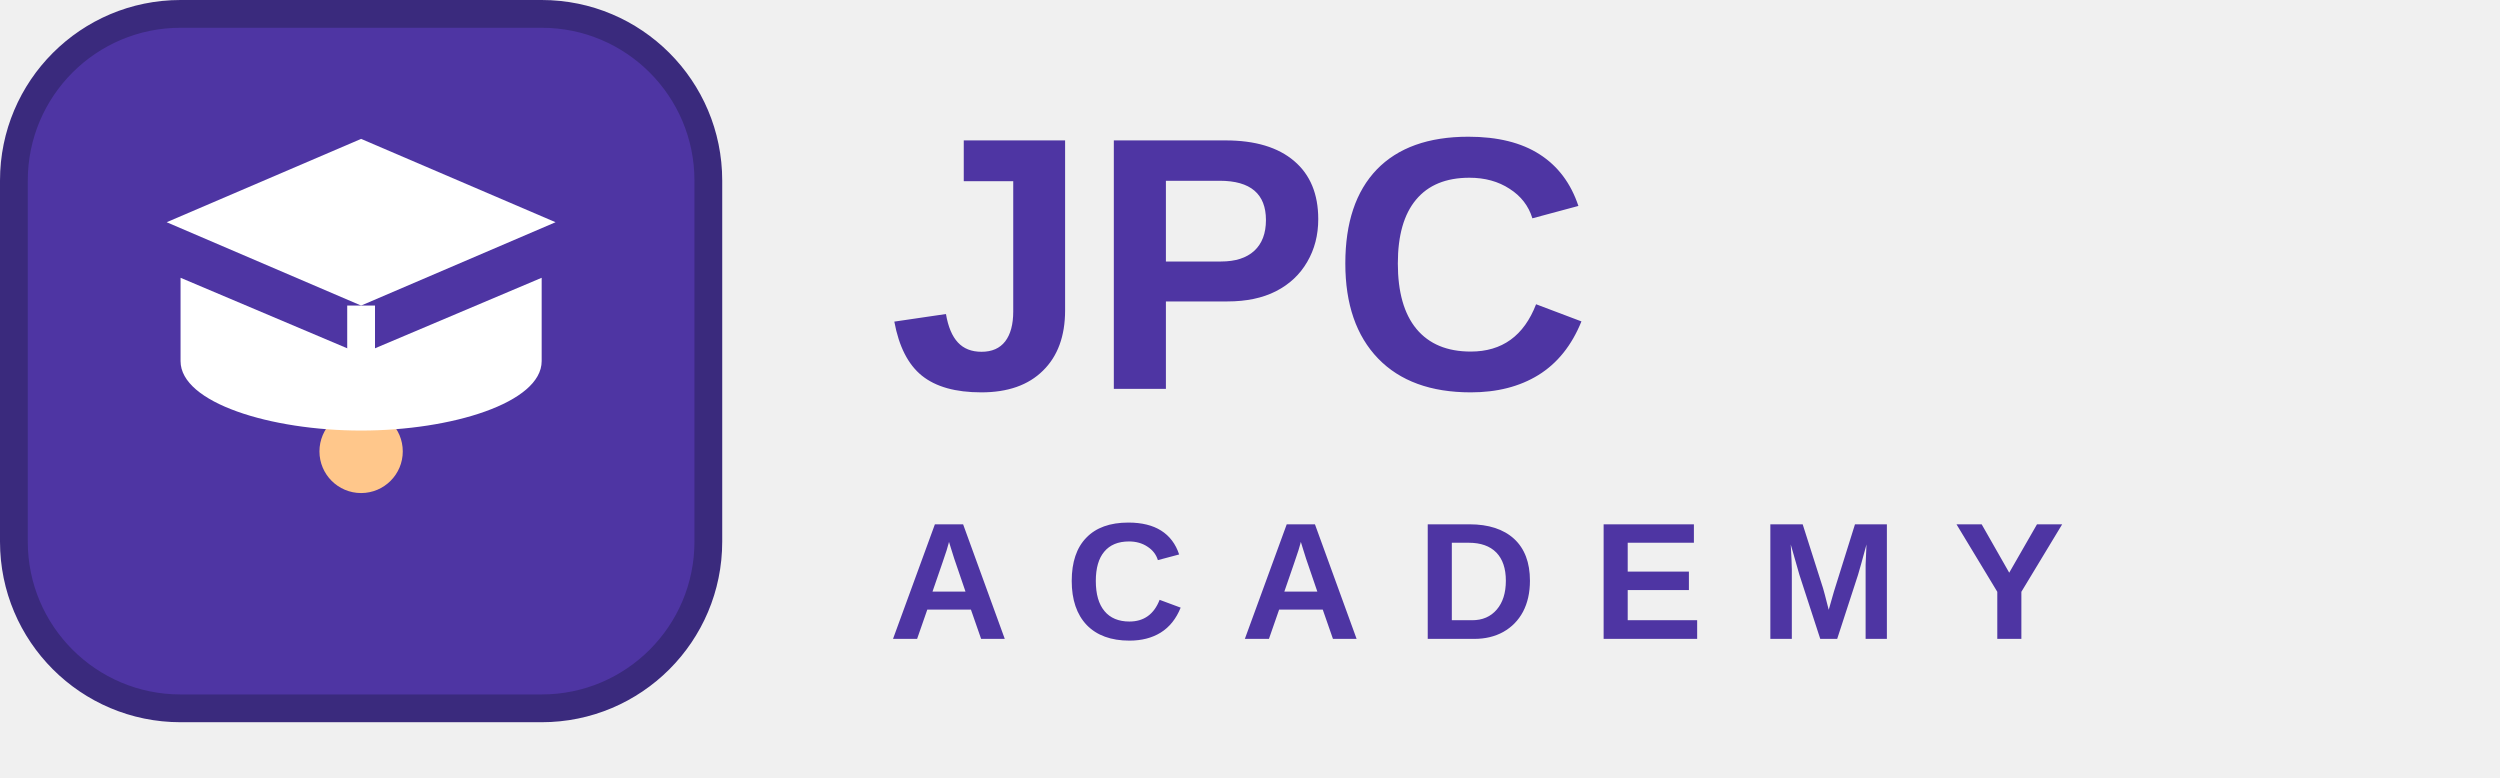
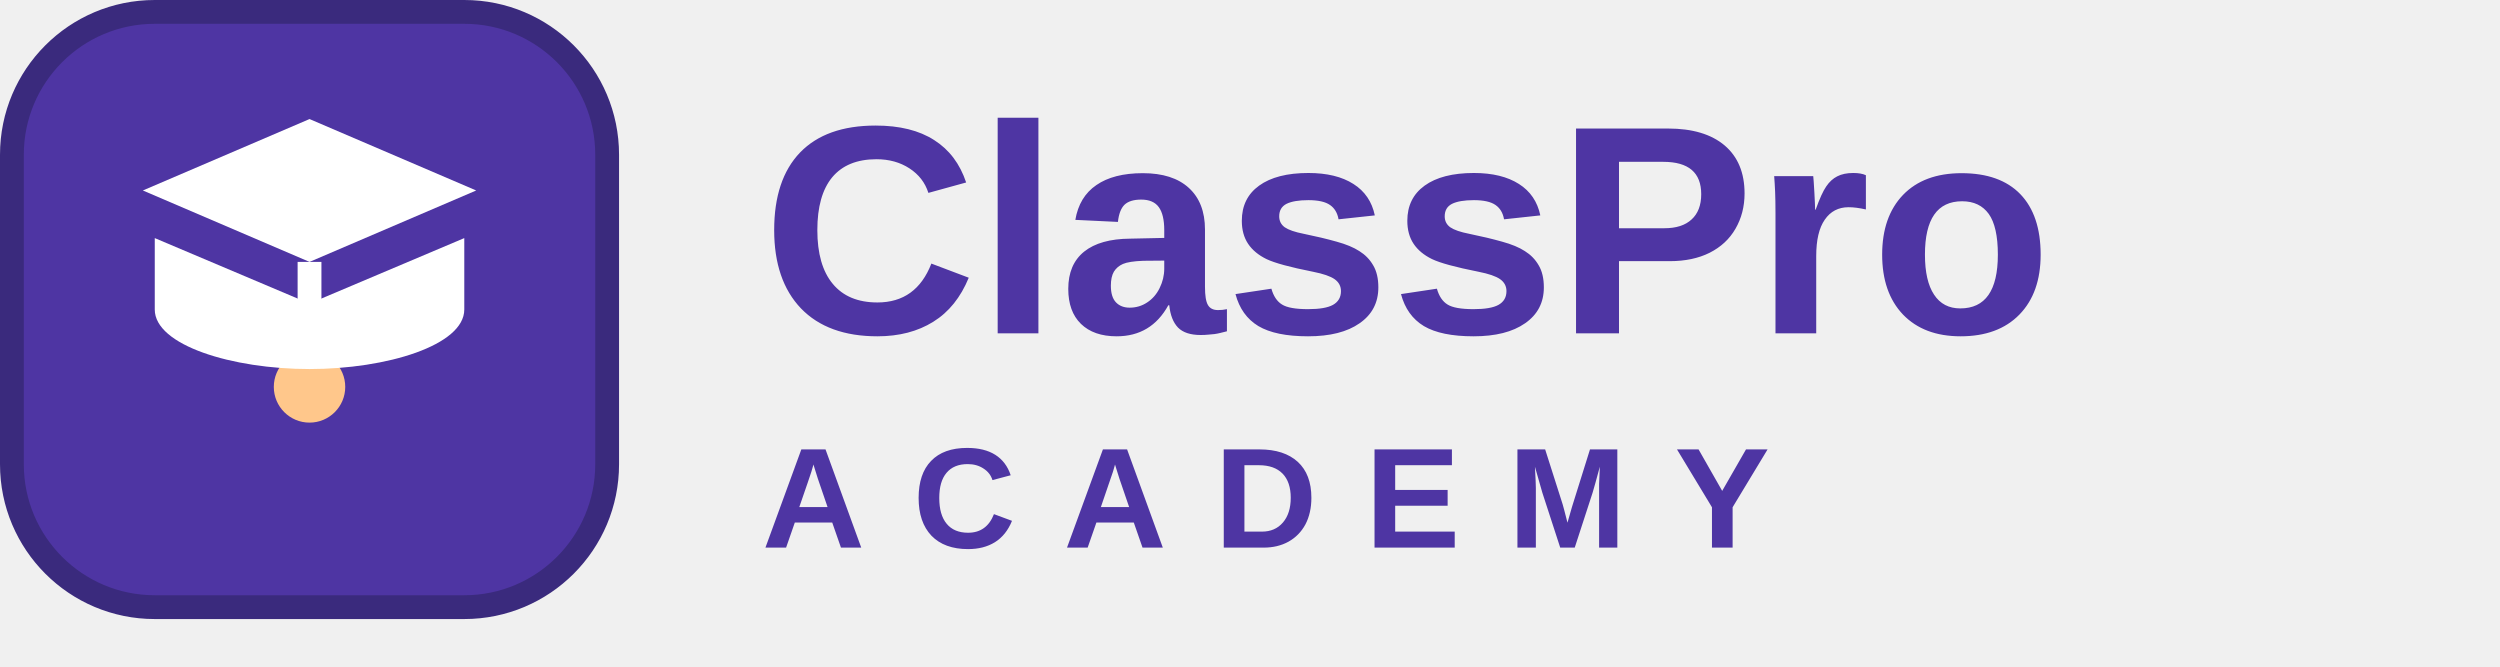
- <svg xmlns="http://www.w3.org/2000/svg" width="180" height="56" viewBox="0 0 180 56" fill="none">
+ <svg xmlns="http://www.w3.org/2000/svg" width="210" height="56" viewBox="0 0 210 56" fill="none">
  <rect x="1" y="1" width="50" height="50" rx="12" fill="#4E35A3" />
  <rect x="1" y="1" width="50" height="50" rx="12" stroke="#3A2A7D" stroke-width="2" />
  <g>
    <polygon points="26,10 40,16 26,22 12,16" fill="#FFFFFF" />
    <path d="M26 22 L26 30" stroke="#FFFFFF" stroke-width="2" />
    <circle cx="26" cy="32.5" r="3" fill="#FFC78B" />
    <path d="M13 20 L13 26 C13 29 19.5 31 26 31 C32.5 31 39 29 39 26 L39 20 L26 25.5 Z" fill="#FFFFFF" />
  </g>
-   <text x="64" y="28" font-family="'Segoe UI', Arial, Helvetica, sans-serif" font-weight="800" font-size="26" fill="#4E35A3">JPC</text>
+   <text x="64" y="28" font-family="'Segoe UI', Arial, Helvetica, sans-serif" font-weight="800" font-size="25" fill="#4E35A3">ClassPro</text>
  <text x="64" y="46" font-family="'Segoe UI', Arial, Helvetica, sans-serif" font-weight="700" font-size="12" letter-spacing="4" fill="#4E35A3">ACADEMY</text>
</svg>
